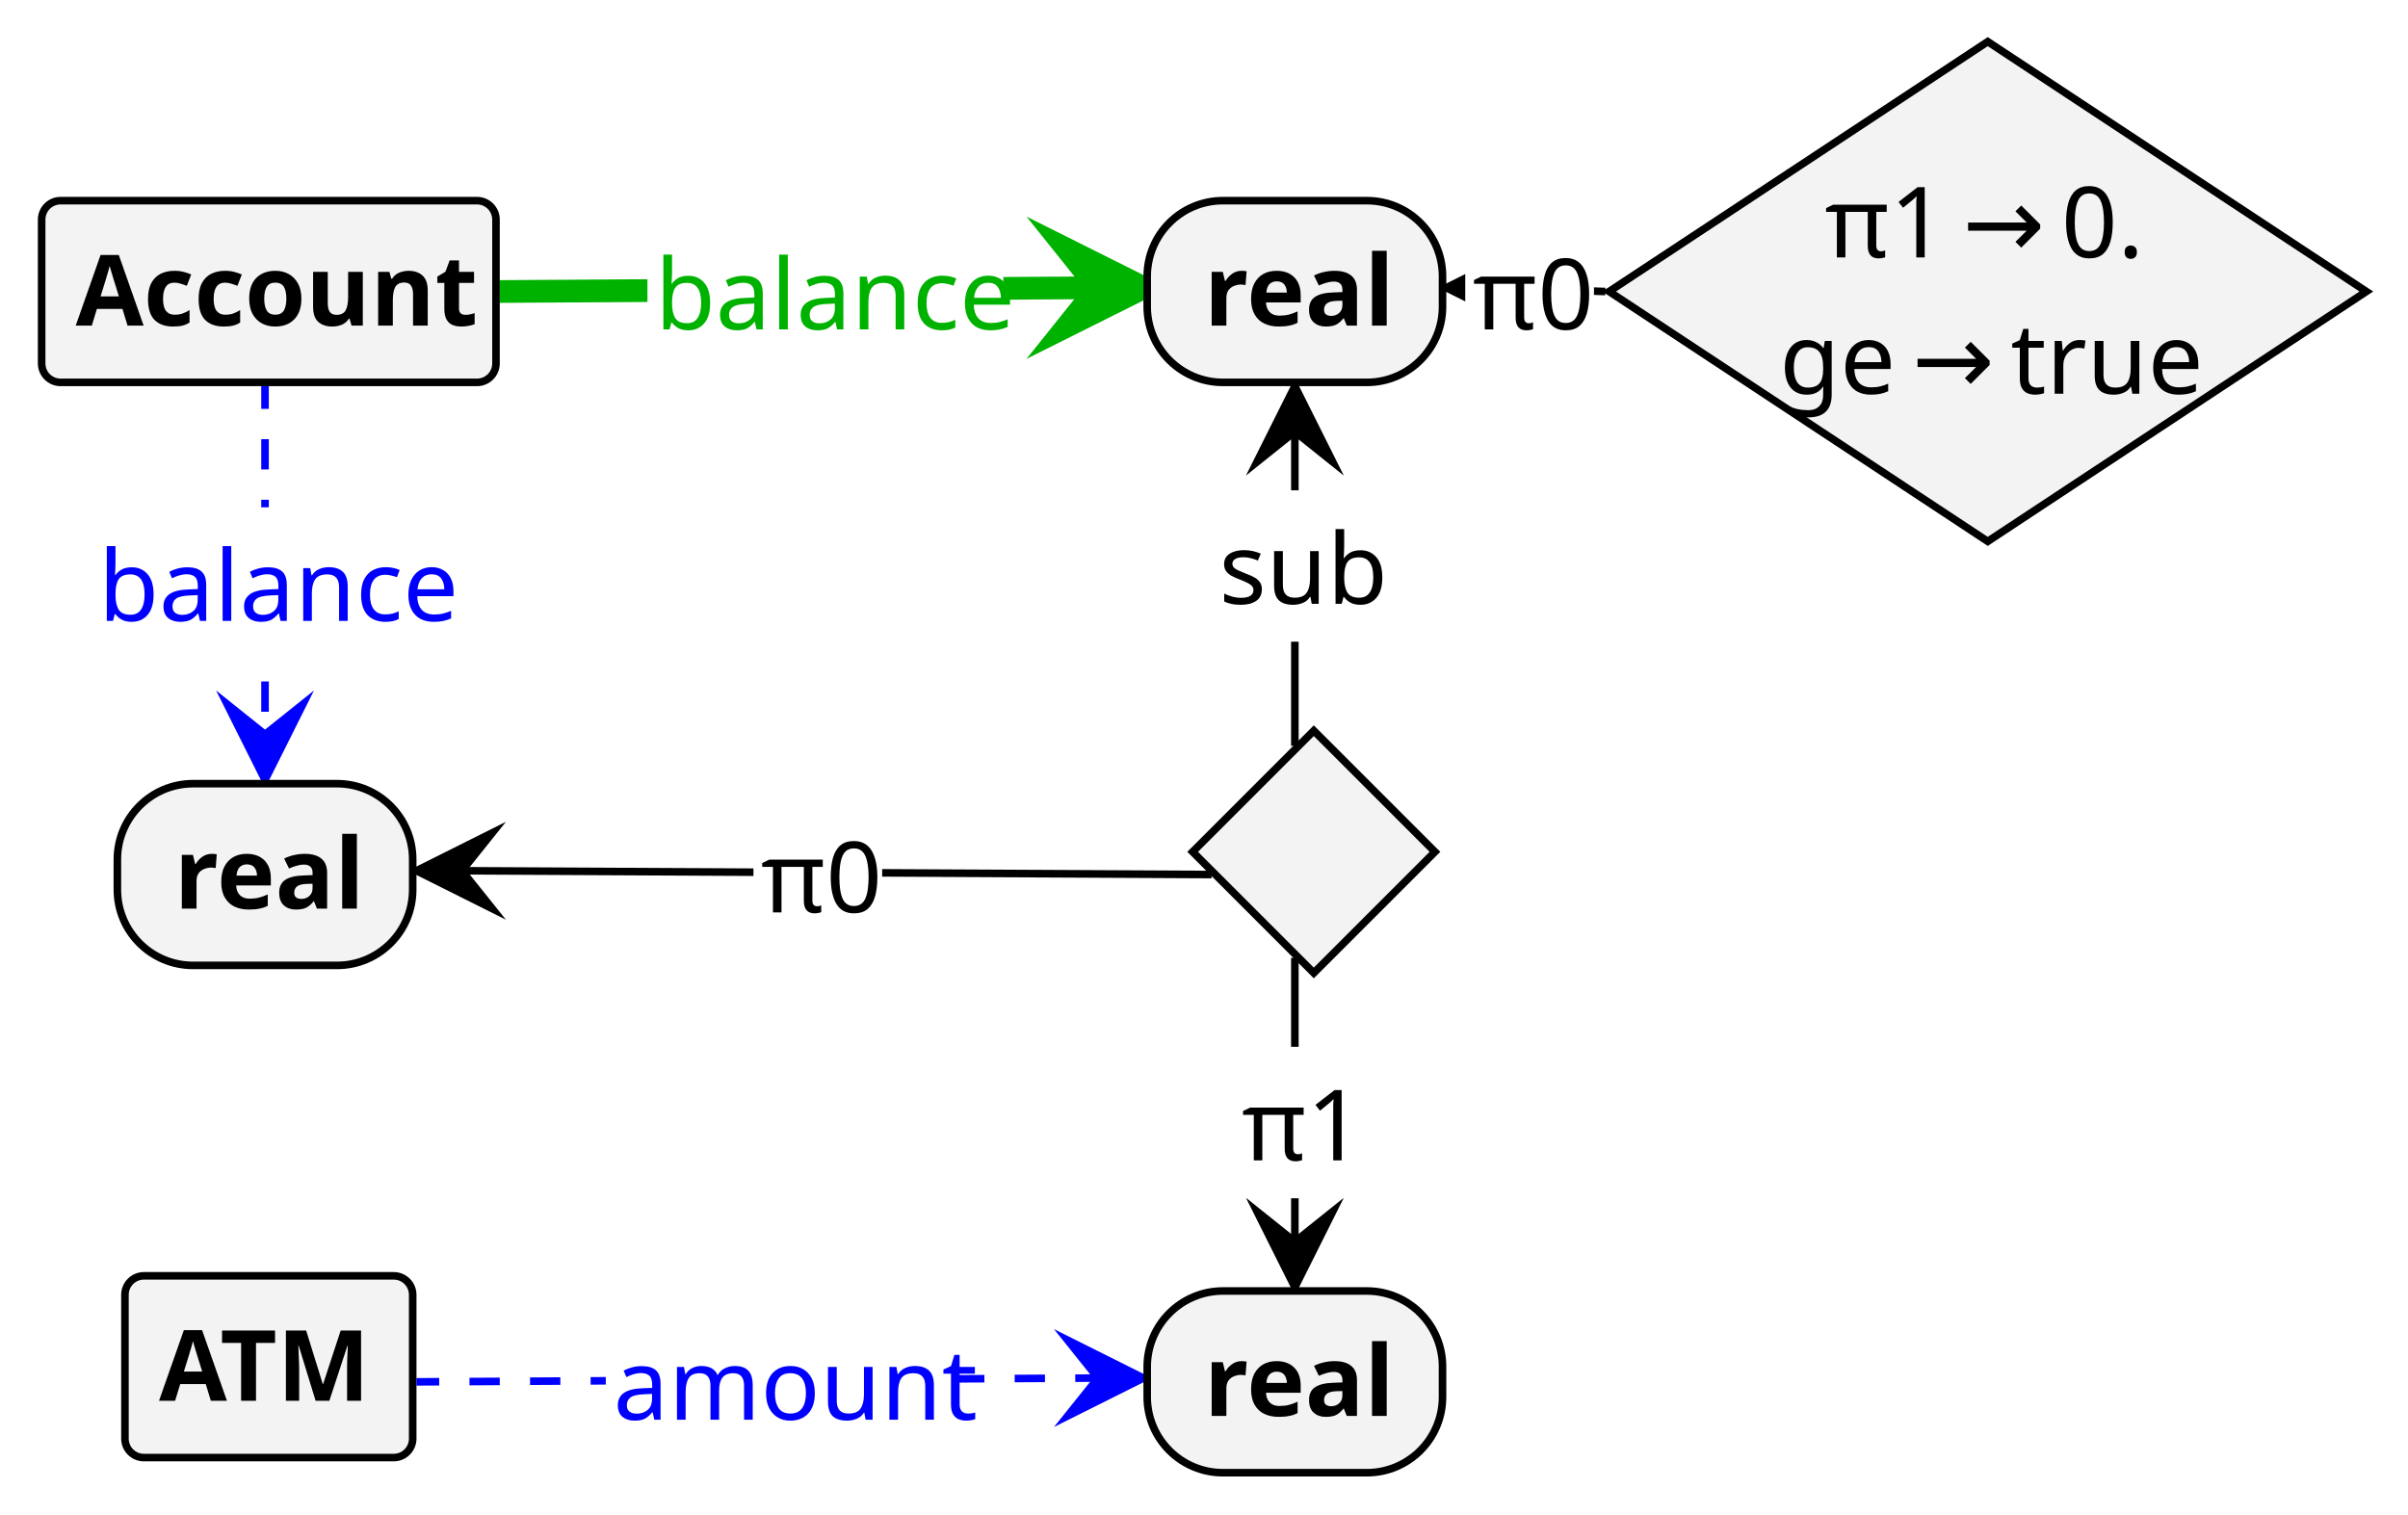
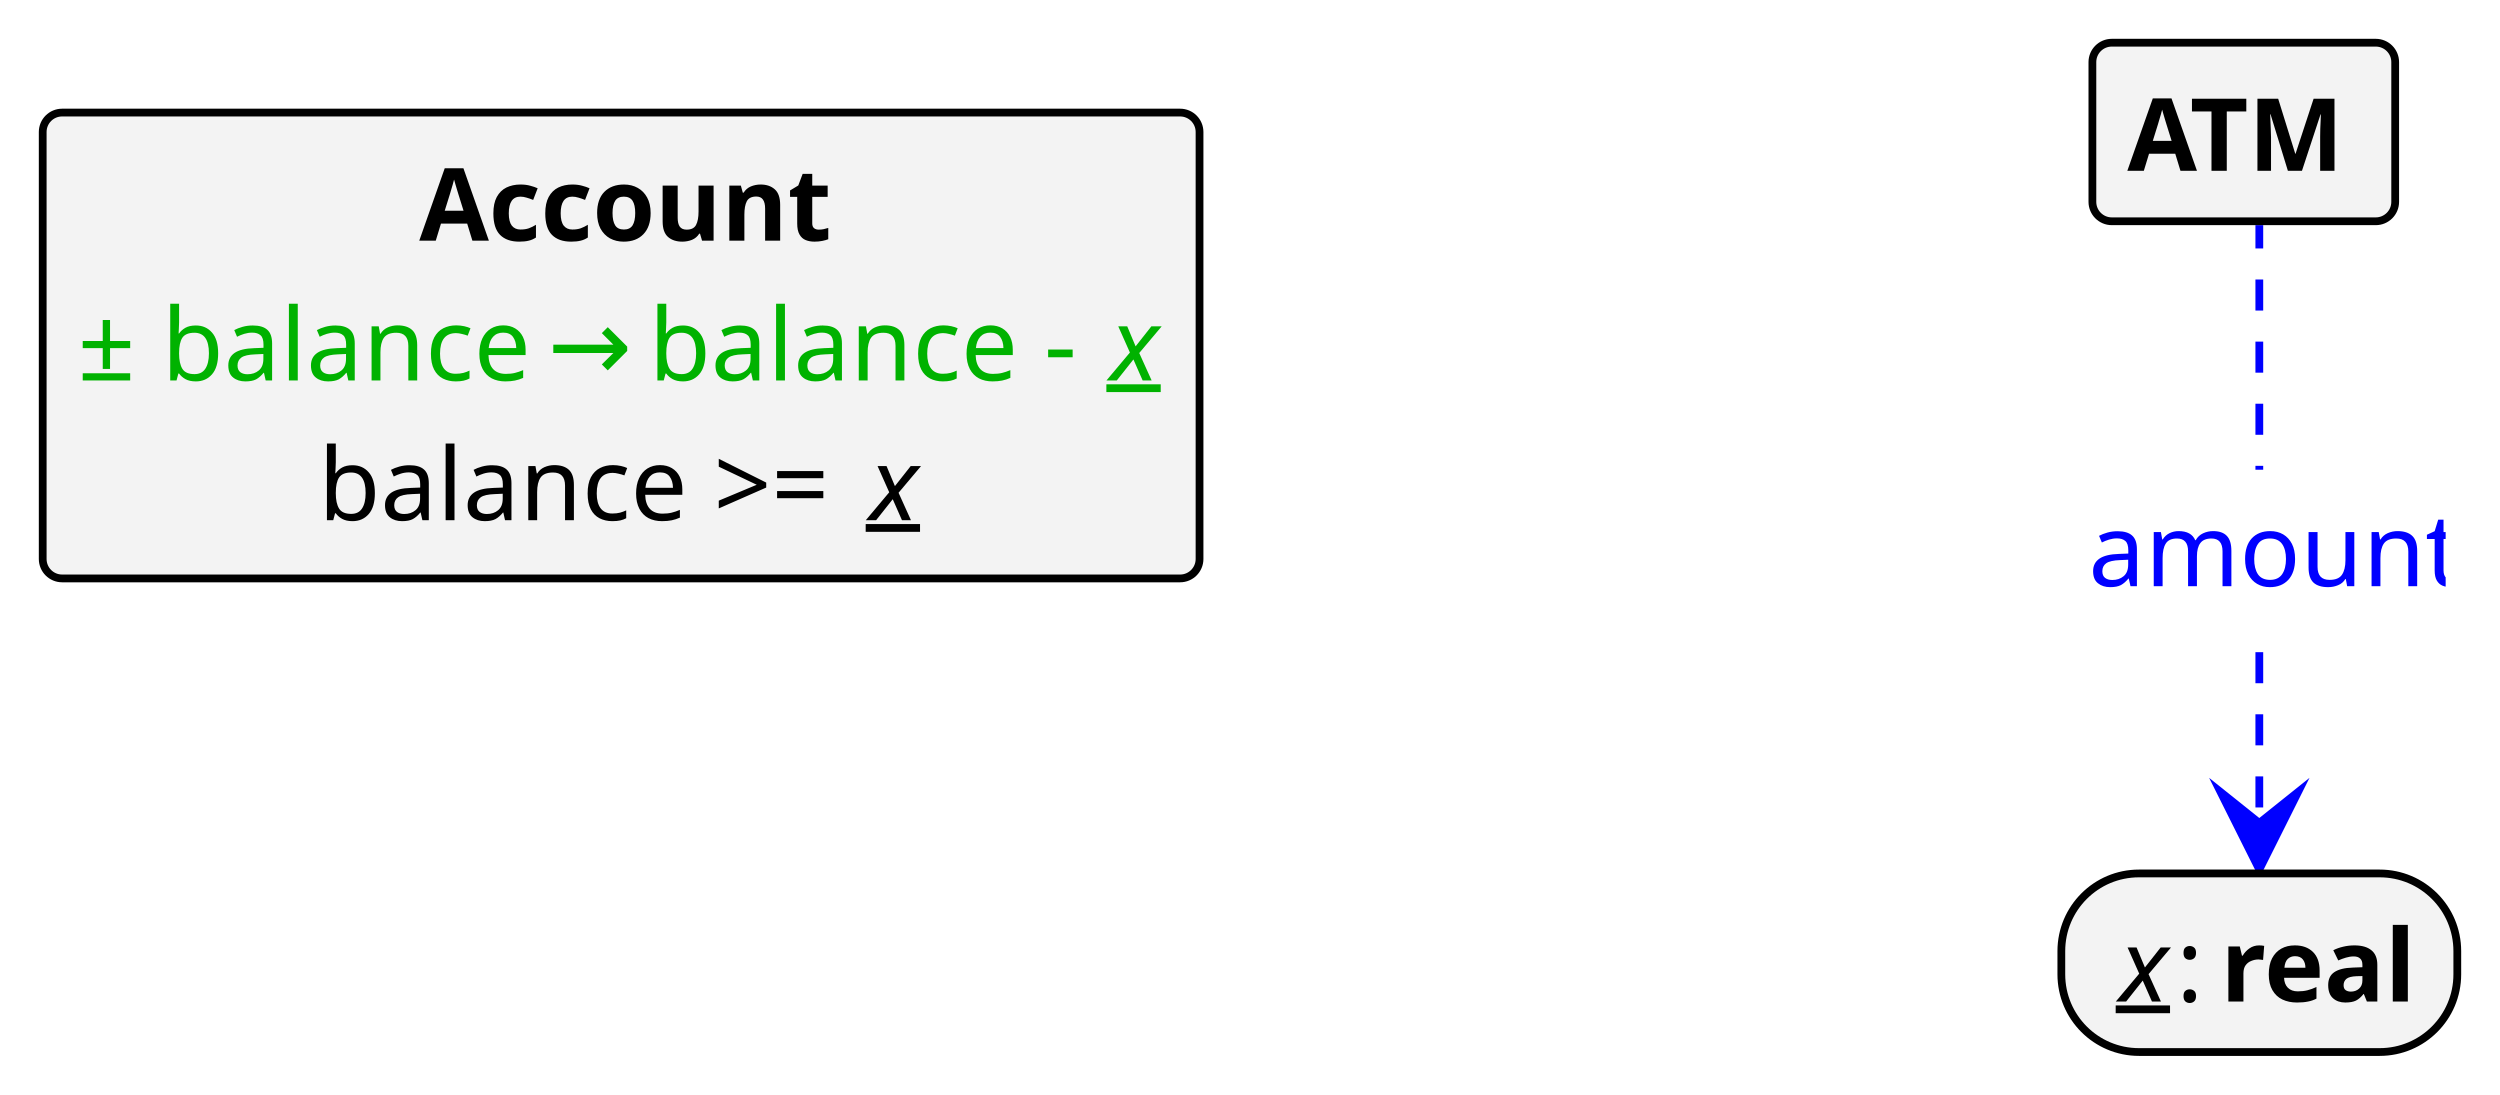
- <svg xmlns="http://www.w3.org/2000/svg" fill-opacity="1" color-rendering="auto" color-interpolation="auto" text-rendering="auto" stroke="black" stroke-linecap="square" width="318" stroke-miterlimit="10" shape-rendering="auto" stroke-opacity="1" fill="black" stroke-dasharray="none" font-weight="normal" stroke-width="1" height="200" font-family="'Dialog'" font-style="normal" stroke-linejoin="miter" font-size="12px" stroke-dashoffset="0" image-rendering="auto">
+ <svg xmlns="http://www.w3.org/2000/svg" fill-opacity="1" color-rendering="auto" color-interpolation="auto" text-rendering="auto" stroke="black" stroke-linecap="square" width="322" stroke-miterlimit="10" shape-rendering="auto" stroke-opacity="1" fill="black" stroke-dasharray="none" font-weight="normal" stroke-width="1" height="141" font-family="'Dialog'" font-style="normal" stroke-linejoin="miter" font-size="12px" stroke-dashoffset="0" image-rendering="auto">
  <defs id="genericDefs" />
  <g>
    <defs id="defs1">
      <clipPath clipPathUnits="userSpaceOnUse" id="clipPath1">
-         <path d="M0 0 L820 0 L820 488 L0 488 L0 0 Z" />
+         <path d="M0 0 L734 0 L734 364 L0 364 L0 0 Z" />
      </clipPath>
      <clipPath clipPathUnits="userSpaceOnUse" id="clipPath2">
-         <path d="M0 0 L0 50 L24 50 L24 0 Z" />
+         <path d="M0 0 L0 85 L47 85 L47 0 Z" />
      </clipPath>
      <clipPath clipPathUnits="userSpaceOnUse" id="clipPath3">
-         <path d="M252 94 L252 144 L276 144 L276 94 Z" />
+         <path d="M313 69 L313 154 L360 154 L360 69 Z" />
      </clipPath>
      <clipPath clipPathUnits="userSpaceOnUse" id="clipPath4">
-         <path d="M-11 -24.75 L-11 25.25 L13 25.25 L13 -24.75 Z" />
+         <path d="M-23 -42.5 L-23 42.5 L24 42.5 L24 -42.5 Z" />
      </clipPath>
      <clipPath clipPathUnits="userSpaceOnUse" id="clipPath5">
-         <path d="M-1 -15.75 L-1 34.25 L23 34.25 L23 -15.75 Z" />
+         <path d="M-1 -33.5 L-1 51.5 L46 51.5 L46 -33.5 Z" />
      </clipPath>
      <clipPath clipPathUnits="userSpaceOnUse" id="clipPath6">
-         <path d="M0 0 L0 46 L18 46 L18 0 Z" />
+         <path d="M0 0 L0 71 L160 71 L160 0 Z" />
      </clipPath>
      <clipPath clipPathUnits="userSpaceOnUse" id="clipPath7">
-         <path d="M255 169 L255 215 L273 215 L273 169 Z" />
+         <path d="M0 0 L0 34 L50 34 L50 0 Z" />
      </clipPath>
      <clipPath clipPathUnits="userSpaceOnUse" id="clipPath8">
-         <path d="M-8 -23.25 L-8 22.75 L10 22.75 L10 -23.25 Z" />
-       </clipPath>
-       <clipPath clipPathUnits="userSpaceOnUse" id="clipPath9">
-         <path d="M-1 -14.25 L-1 31.75 L17 31.75 L17 -14.25 Z" />
-       </clipPath>
-       <clipPath clipPathUnits="userSpaceOnUse" id="clipPath10">
-         <path d="M0 0 L0 54 L48 54 L48 0 Z" />
-       </clipPath>
-       <clipPath clipPathUnits="userSpaceOnUse" id="clipPath11">
-         <path d="M104 94 L104 148 L152 148 L152 94 Z" />
-       </clipPath>
-       <clipPath clipPathUnits="userSpaceOnUse" id="clipPath12">
-         <path d="M-23 -27 L-23 27 L25 27 L25 -27 Z" />
-       </clipPath>
-       <clipPath clipPathUnits="userSpaceOnUse" id="clipPath13">
-         <path d="M-1 -18 L-1 36 L47 36 L47 -18 Z" />
-       </clipPath>
-       <clipPath clipPathUnits="userSpaceOnUse" id="clipPath14">
-         <path d="M0 0 L0 22 L23 22 L23 0 Z" />
-       </clipPath>
-       <clipPath clipPathUnits="userSpaceOnUse" id="clipPath15">
-         <path d="M282 72 L282 94 L305 94 L305 72 Z" />
-       </clipPath>
-       <clipPath clipPathUnits="userSpaceOnUse" id="clipPath16">
-         <path d="M-11.5 -10.5 L-11.5 11.5 L11.5 11.5 L11.5 -10.5 Z" />
-       </clipPath>
-       <clipPath clipPathUnits="userSpaceOnUse" id="clipPath17">
-         <path d="M-4.5 -1.5 L-4.5 20.5 L18.5 20.5 L18.5 -1.5 Z" />
-       </clipPath>
-       <clipPath clipPathUnits="userSpaceOnUse" id="clipPath18">
-         <path d="M0 0 L0 26 L91 26 L91 0 Z" />
-       </clipPath>
-       <clipPath clipPathUnits="userSpaceOnUse" id="clipPath19">
-         <path d="M155 70 L155 96 L246 96 L246 70 Z" />
-       </clipPath>
-       <clipPath clipPathUnits="userSpaceOnUse" id="clipPath20">
-         <path d="M-45.5 -12.5 L-45.5 13.5 L45.5 13.5 L45.5 -12.5 Z" />
-       </clipPath>
-       <clipPath clipPathUnits="userSpaceOnUse" id="clipPath21">
-         <path d="M-23.5 -3.5 L-23.5 22.5 L67.5 22.5 L67.5 -3.5 Z" />
-       </clipPath>
-       <clipPath clipPathUnits="userSpaceOnUse" id="clipPath22">
-         <path d="M0 0 L0 22 L107 22 L107 0 Z" />
-       </clipPath>
-       <clipPath clipPathUnits="userSpaceOnUse" id="clipPath23">
-         <path d="M146 149 L146 171 L253 171 L253 149 Z" />
-       </clipPath>
-       <clipPath clipPathUnits="userSpaceOnUse" id="clipPath24">
-         <path d="M-53.5 -10.5 L-53.5 11.5 L53.5 11.5 L53.5 -10.5 Z" />
-       </clipPath>
-       <clipPath clipPathUnits="userSpaceOnUse" id="clipPath25">
-         <path d="M-46.5 -1.5 L-46.5 20.5 L60.5 20.5 L60.5 -1.5 Z" />
-       </clipPath>
-       <clipPath clipPathUnits="userSpaceOnUse" id="clipPath26">
-         <path d="M0 0 L0 22 L98 22 L98 0 Z" />
-       </clipPath>
-       <clipPath clipPathUnits="userSpaceOnUse" id="clipPath27">
-         <path d="M146 216 L146 238 L244 238 L244 216 Z" />
-       </clipPath>
-       <clipPath clipPathUnits="userSpaceOnUse" id="clipPath28">
-         <path d="M-49 -10.5 L-49 11.5 L49 11.5 L49 -10.5 Z" />
-       </clipPath>
-       <clipPath clipPathUnits="userSpaceOnUse" id="clipPath29">
-         <path d="M-27 -1.5 L-27 20.5 L71 20.5 L71 -1.5 Z" />
-       </clipPath>
-       <clipPath clipPathUnits="userSpaceOnUse" id="clipPath30">
-         <path d="M0 0 L0 43 L43 43 L43 0 Z" />
-       </clipPath>
-       <clipPath clipPathUnits="userSpaceOnUse" id="clipPath31">
-         <path d="M0 0 L0 35 L49 35 L49 0 Z" />
-       </clipPath>
-       <clipPath clipPathUnits="userSpaceOnUse" id="clipPath32">
-         <path d="M0 0 L0 35 L71 35 L71 0 Z" />
-       </clipPath>
-       <clipPath clipPathUnits="userSpaceOnUse" id="clipPath33">
-         <path d="M0 0 L0 35 L50 35 L50 0 Z" />
-       </clipPath>
-       <clipPath clipPathUnits="userSpaceOnUse" id="clipPath34">
-         <path d="M0 0 L0 77 L111 77 L111 0 Z" />
+         <path d="M0 0 L0 34 L62 34 L62 0 Z" />
      </clipPath>
    </defs>
-     <g fill="white" font-family="'Segoe UI'" transform="translate(-92,-44)" stroke="white">
-       <rect x="0" width="820" height="488" y="0" clip-path="url(#clipPath1)" stroke="none" />
+     <g fill="white" font-family="'Segoe UI'" transform="translate(-45,-41)" stroke="white">
+       <rect x="0" width="734" height="364" y="0" clip-path="url(#clipPath1)" stroke="none" />
    </g>
-     <g stroke-linecap="butt" font-family="'Segoe UI'" transform="translate(-92,-44)">
-       <polygon points=" 263 95 268 105 263 101 258 105" stroke="none" clip-path="url(#clipPath3)" />
-       <polygon fill="none" points=" 263 95 268 105 263 101 258 105" clip-path="url(#clipPath3)" />
-       <path fill="none" d="M263 142.5 L263 101 M263 101" clip-path="url(#clipPath3)" />
-       <rect stroke-linecap="square" x="-11" y="-10" transform="translate(263,118.75)" clip-path="url(#clipPath4)" fill="white" width="23" height="20" stroke="none" />
+     <g fill="blue" font-family="'Segoe UI'" transform="translate(-45,-41)" stroke-linecap="butt" stroke="blue">
+       <polygon points=" 336 153 331 143 336 147 341 143" stroke="none" clip-path="url(#clipPath3)" />
+       <polygon fill="none" points=" 336 153 331 143 336 147 341 143" clip-path="url(#clipPath3)" />
+       <path fill="none" stroke-dasharray="4,4" d="M336 70 L336 147 M336 147" stroke-dashoffset="1" clip-path="url(#clipPath3)" />
+       <rect stroke-linecap="square" x="-23" y="-10" transform="translate(336,111.5)" clip-path="url(#clipPath4)" fill="white" width="46" height="20" stroke="none" />
    </g>
-     <g font-family="'Segoe UI'" font-size="13px" transform="translate(161,65.75)">
-       <text x="0" xml:space="preserve" y="14" clip-path="url(#clipPath5)" stroke="none">sub</text>
+     <g fill="blue" font-size="13px" font-family="'Segoe UI'" transform="translate(269,61.5)" stroke="blue">
+       <text x="0" xml:space="preserve" y="14" clip-path="url(#clipPath5)" stroke="none">amount</text>
    </g>
-     <g stroke-linecap="butt" font-family="'Segoe UI'" transform="translate(-92,-44)">
-       <polygon points=" 263 214 258 204 263 208 268 204" stroke="none" clip-path="url(#clipPath7)" />
-       <polygon fill="none" points=" 263 214 258 204 263 208 268 204" clip-path="url(#clipPath7)" />
-       <path fill="none" d="M263 170.5 L263 208 M263 208" clip-path="url(#clipPath7)" />
-       <rect stroke-linecap="square" x="-8" y="-10" transform="translate(263,192.25)" clip-path="url(#clipPath8)" fill="white" width="17" height="20" stroke="none" />
+     <g fill="rgb(243,243,243)" font-family="'Segoe UI'" transform="translate(0,9)" stroke="rgb(243,243,243)">
+       <rect x="5.5" y="5.5" clip-path="url(#clipPath6)" width="149" rx="2.5" ry="2.5" height="60" stroke="none" />
    </g>
-     <g font-family="'Segoe UI'" font-size="13px" transform="translate(164,139.25)">
-       <text x="0" xml:space="preserve" y="14" clip-path="url(#clipPath9)" stroke="none">π1</text>
+     <g font-size="13px" font-weight="bold" font-family="'Segoe UI'" transform="translate(0,9)">
+       <text x="54" xml:space="preserve" y="22" clip-path="url(#clipPath6)" stroke="none">Account</text>
+       <text x="104" xml:space="preserve" y="22" clip-path="url(#clipPath6)" font-weight="normal" stroke="none"> </text>
+       <text x="10" y="40" clip-path="url(#clipPath6)" fill="rgb(0,178,0)" stroke="none" font-weight="normal" xml:space="preserve">± balance → balance - </text>
    </g>
-     <g fill="blue" font-family="'Segoe UI'" transform="translate(-92,-44)" stroke-linecap="butt" stroke="blue">
-       <polygon points=" 127 147 122 137 127 141 132 137" stroke="none" clip-path="url(#clipPath11)" />
-       <polygon fill="none" points=" 127 147 122 137 127 141 132 137" clip-path="url(#clipPath11)" />
-       <path fill="none" stroke-dasharray="4,4" d="M127 95 L127 141 M127 141" stroke-dashoffset="1" clip-path="url(#clipPath11)" />
-       <rect stroke-linecap="square" x="-23" y="-10" transform="translate(127,121)" clip-path="url(#clipPath12)" fill="white" width="47" height="20" stroke="none" />
+     <g fill="rgb(0,178,0)" font-style="italic" font-size="13px" font-family="'Segoe UI'" transform="translate(0,9)" stroke="rgb(0,178,0)">
+       <text x="143" xml:space="preserve" y="40" clip-path="url(#clipPath6)" stroke="none">x</text>
+       <line y2="41" fill="none" x1="143" clip-path="url(#clipPath6)" x2="149" y1="41" />
+       <text x="149" y="40" clip-path="url(#clipPath6)" fill="black" font-style="normal" stroke="none" xml:space="preserve"> </text>
+       <text x="41" y="58" clip-path="url(#clipPath6)" fill="black" font-style="normal" stroke="none" xml:space="preserve">balance &gt;= </text>
+       <text fill="black" x="112" xml:space="preserve" y="58" clip-path="url(#clipPath6)" stroke="none">x</text>
+       <line clip-path="url(#clipPath6)" fill="none" x1="112" x2="118" y1="59" y2="59" stroke="black" />
    </g>
-     <g fill="blue" font-size="13px" font-family="'Segoe UI'" transform="translate(13,68)" stroke="blue">
-       <text x="0" xml:space="preserve" y="14" clip-path="url(#clipPath13)" stroke="none">balance</text>
+     <g stroke-dasharray="10,0" stroke-dashoffset="1" font-family="'Segoe UI'" transform="translate(0,9)" stroke-linecap="butt">
+       <rect x="5.5" y="5.5" clip-path="url(#clipPath6)" fill="none" width="149" rx="2.5" ry="2.5" height="60" />
    </g>
-     <g stroke-linecap="butt" font-family="'Segoe UI'" transform="translate(-92,-44)">
-       <polygon points=" 283 82 293 77 289 82 293 87" stroke="none" clip-path="url(#clipPath15)" />
-       <polygon fill="none" points=" 283 82 293 77 289 82 293 87" clip-path="url(#clipPath15)" />
-       <path fill="none" d="M304 82.5 L289 82 M289 82" clip-path="url(#clipPath15)" />
-       <rect stroke-linecap="square" x="-8" y="-10" transform="translate(293.5,82.5)" clip-path="url(#clipPath16)" fill="white" width="17" height="20" stroke="none" />
+     <g fill="rgb(243,243,243)" font-family="'Segoe UI'" transform="translate(264,0)" stroke="rgb(243,243,243)">
+       <rect x="5.5" y="5.5" clip-path="url(#clipPath7)" width="39" rx="2.5" ry="2.5" height="23" stroke="none" />
    </g>
-     <g font-family="'Segoe UI'" font-size="13px" transform="translate(194.5,29.5)">
-       <text x="0" xml:space="preserve" y="14" clip-path="url(#clipPath17)" stroke="none">π0</text>
+     <g font-size="13px" font-weight="bold" font-family="'Segoe UI'" transform="translate(264,0)">
+       <text x="10" xml:space="preserve" y="22" clip-path="url(#clipPath7)" stroke="none">ATM</text>
    </g>
-     <g fill="rgb(0,178,0)" stroke-width="3" font-family="'Segoe UI'" transform="translate(-92,-44)" stroke-linecap="butt" stroke="rgb(0,178,0)">
-       <polygon points=" 243 82 233 87 237 82 233 77" stroke="none" clip-path="url(#clipPath19)" />
-       <polygon fill="none" points=" 243 82 233 87 237 82 233 77" clip-path="url(#clipPath19)" />
-       <path fill="none" d="M158 82.5 L237 82 M237 82" clip-path="url(#clipPath19)" />
+     <g stroke-dasharray="10,0" stroke-dashoffset="1" font-family="'Segoe UI'" transform="translate(264,0)" stroke-linecap="butt">
+       <rect x="5.5" y="5.5" clip-path="url(#clipPath7)" fill="none" width="39" rx="2.5" ry="2.5" height="23" />
    </g>
-     <g fill="white" font-family="'Segoe UI'" transform="translate(108.5,38.5)" stroke="white">
-       <rect x="-23" width="47" height="20" y="-10" clip-path="url(#clipPath20)" stroke="none" />
+     <g fill="rgb(243,243,243)" font-family="'Segoe UI'" transform="translate(260,107)" stroke="rgb(243,243,243)">
+       <rect x="5.5" y="5.5" clip-path="url(#clipPath8)" width="51" rx="10" ry="10" height="23" stroke="none" />
    </g>
-     <g fill="rgb(0,178,0)" font-size="13px" font-family="'Segoe UI'" transform="translate(86.5,29.5)" stroke="rgb(0,178,0)">
-       <text x="0" xml:space="preserve" y="14" clip-path="url(#clipPath21)" stroke="none">balance</text>
+     <g font-style="italic" font-size="13px" font-family="'Segoe UI'" transform="translate(260,107)">
+       <text x="13" xml:space="preserve" y="22" clip-path="url(#clipPath8)" stroke="none">x</text>
+       <line y2="23" fill="none" x1="13" clip-path="url(#clipPath8)" x2="19" y1="23" />
+       <text font-style="normal" x="19" xml:space="preserve" y="22" clip-path="url(#clipPath8)" stroke="none"> : </text>
+       <text x="26" y="22" clip-path="url(#clipPath8)" font-style="normal" stroke="none" font-weight="bold" xml:space="preserve">real</text>
    </g>
-     <g stroke-linecap="butt" font-family="'Segoe UI'" transform="translate(-92,-44)">
-       <polygon points=" 147 159 157 154 153 159 157 164" stroke="none" clip-path="url(#clipPath23)" />
-       <polygon fill="none" points=" 147 159 157 154 153 159 157 164" clip-path="url(#clipPath23)" />
-       <path fill="none" d="M252 159.5 L153 159 M153 159" clip-path="url(#clipPath23)" />
-       <rect stroke-linecap="square" x="-8" y="-10" transform="translate(199.5,159.5)" clip-path="url(#clipPath24)" fill="white" width="17" height="20" stroke="none" />
-     </g>
-     <g font-family="'Segoe UI'" font-size="13px" transform="translate(100.5,106.5)">
-       <text x="0" xml:space="preserve" y="14" clip-path="url(#clipPath25)" stroke="none">π0</text>
-     </g>
-     <g fill="blue" font-family="'Segoe UI'" transform="translate(-92,-44)" stroke-linecap="butt" stroke="blue">
-       <polygon points=" 243 226 233 231 237 226 233 221" stroke="none" clip-path="url(#clipPath27)" />
-       <polygon fill="none" points=" 243 226 233 231 237 226 233 221" clip-path="url(#clipPath27)" />
-       <path fill="none" stroke-dasharray="4,4" d="M147 226.5 L237 226 M237 226" stroke-dashoffset="1" clip-path="url(#clipPath27)" />
-       <rect stroke-linecap="square" x="-23" y="-10" transform="translate(195,226.5)" clip-path="url(#clipPath28)" fill="white" width="46" height="20" stroke="none" />
-     </g>
-     <g fill="blue" font-size="13px" font-family="'Segoe UI'" transform="translate(81,173.5)" stroke="blue">
-       <text x="0" xml:space="preserve" y="14" clip-path="url(#clipPath29)" stroke="none">amount</text>
-     </g>
-     <g fill="rgb(243,243,243)" font-family="'Segoe UI'" transform="translate(152,91)" stroke="rgb(243,243,243)">
-       <path d="M21.5 5.5 L37.5 21.5 L21.5 37.5 L5.5 21.5 Z" stroke="none" clip-path="url(#clipPath30)" />
-     </g>
-     <g stroke-dasharray="10,0" stroke-dashoffset="1" font-family="'Segoe UI'" transform="translate(152,91)" stroke-linecap="butt">
-       <path fill="none" d="M21.5 5.5 L37.5 21.5 L21.5 37.5 L5.5 21.5 Z" clip-path="url(#clipPath30)" />
-     </g>
-     <g fill="rgb(243,243,243)" font-family="'Segoe UI'" transform="translate(11,163)" stroke="rgb(243,243,243)">
-       <rect x="5.5" y="5.5" clip-path="url(#clipPath31)" width="38" rx="2.5" ry="2.5" height="24" stroke="none" />
-     </g>
-     <g font-size="13px" font-weight="bold" font-family="'Segoe UI'" transform="translate(11,163)">
-       <text x="10" xml:space="preserve" y="22" clip-path="url(#clipPath31)" stroke="none">ATM</text>
-     </g>
-     <g stroke-dasharray="10,0" stroke-dashoffset="1" font-family="'Segoe UI'" transform="translate(11,163)" stroke-linecap="butt">
-       <rect x="5.5" y="5.5" clip-path="url(#clipPath31)" fill="none" width="38" rx="2.5" ry="2.5" height="24" />
-     </g>
-     <g fill="rgb(243,243,243)" font-family="'Segoe UI'" transform="translate(0,21)" stroke="rgb(243,243,243)">
-       <rect x="5.5" y="5.5" clip-path="url(#clipPath32)" width="60" rx="2.5" ry="2.5" height="24" stroke="none" />
-     </g>
-     <g font-size="13px" font-weight="bold" font-family="'Segoe UI'" transform="translate(0,21)">
-       <text x="10" xml:space="preserve" y="22" clip-path="url(#clipPath32)" stroke="none">Account</text>
-     </g>
-     <g stroke-dasharray="10,0" stroke-dashoffset="1" font-family="'Segoe UI'" transform="translate(0,21)" stroke-linecap="butt">
-       <rect x="5.5" y="5.5" clip-path="url(#clipPath32)" fill="none" width="60" rx="2.5" ry="2.5" height="24" />
-     </g>
-     <g fill="rgb(243,243,243)" font-family="'Segoe UI'" transform="translate(10,98)" stroke="rgb(243,243,243)">
-       <rect x="5.5" y="5.5" clip-path="url(#clipPath33)" width="39" rx="10" ry="10" height="24" stroke="none" />
-     </g>
-     <g font-size="13px" font-weight="bold" font-family="'Segoe UI'" transform="translate(10,98)">
-       <text x="13" xml:space="preserve" y="22" clip-path="url(#clipPath33)" stroke="none">real</text>
-     </g>
-     <g stroke-dasharray="10,0" stroke-dashoffset="1" font-family="'Segoe UI'" transform="translate(10,98)" stroke-linecap="butt">
-       <rect x="5.5" y="5.5" clip-path="url(#clipPath33)" fill="none" width="39" rx="10" ry="10" height="24" />
-     </g>
-     <g fill="rgb(243,243,243)" font-family="'Segoe UI'" transform="translate(146,21)" stroke="rgb(243,243,243)">
-       <rect x="5.5" y="5.5" clip-path="url(#clipPath33)" width="39" rx="10" ry="10" height="24" stroke="none" />
-     </g>
-     <g font-size="13px" font-weight="bold" font-family="'Segoe UI'" transform="translate(146,21)">
-       <text x="13" xml:space="preserve" y="22" clip-path="url(#clipPath33)" stroke="none">real</text>
-     </g>
-     <g stroke-dasharray="10,0" stroke-dashoffset="1" font-family="'Segoe UI'" transform="translate(146,21)" stroke-linecap="butt">
-       <rect x="5.5" y="5.5" clip-path="url(#clipPath33)" fill="none" width="39" rx="10" ry="10" height="24" />
-     </g>
-     <g fill="rgb(243,243,243)" font-family="'Segoe UI'" transform="translate(207,0)" stroke="rgb(243,243,243)">
-       <path d="M55.5 5.5 L105.5 38.5 L55.5 71.5 L5.5 38.5 Z" stroke="none" clip-path="url(#clipPath34)" />
-     </g>
-     <g font-family="'Segoe UI'" font-size="13px" transform="translate(207,0)">
-       <text x="34" xml:space="preserve" y="34" clip-path="url(#clipPath34)" stroke="none">π1 → 0.</text>
-       <text x="76" xml:space="preserve" y="34" clip-path="url(#clipPath34)" stroke="none"> </text>
-       <text x="28" xml:space="preserve" y="52" clip-path="url(#clipPath34)" stroke="none">ge → true</text>
-     </g>
-     <g stroke-dasharray="10,0" stroke-dashoffset="1" font-family="'Segoe UI'" transform="translate(207,0)" stroke-linecap="butt">
-       <path fill="none" d="M55.5 5.5 L105.5 38.5 L55.5 71.5 L5.5 38.5 Z" clip-path="url(#clipPath34)" />
-     </g>
-     <g fill="rgb(243,243,243)" font-family="'Segoe UI'" transform="translate(146,165)" stroke="rgb(243,243,243)">
-       <rect x="5.5" y="5.5" clip-path="url(#clipPath33)" width="39" rx="10" ry="10" height="24" stroke="none" />
-     </g>
-     <g font-size="13px" font-weight="bold" font-family="'Segoe UI'" transform="translate(146,165)">
-       <text x="13" xml:space="preserve" y="22" clip-path="url(#clipPath33)" stroke="none">real</text>
-     </g>
-     <g stroke-dasharray="10,0" stroke-dashoffset="1" font-family="'Segoe UI'" transform="translate(146,165)" stroke-linecap="butt">
-       <rect x="5.5" y="5.5" clip-path="url(#clipPath33)" fill="none" width="39" rx="10" ry="10" height="24" />
+     <g stroke-dasharray="10,0" stroke-dashoffset="1" font-family="'Segoe UI'" transform="translate(260,107)" stroke-linecap="butt">
+       <rect x="5.5" y="5.5" clip-path="url(#clipPath8)" fill="none" width="51" rx="10" ry="10" height="23" />
    </g>
  </g>
</svg>
